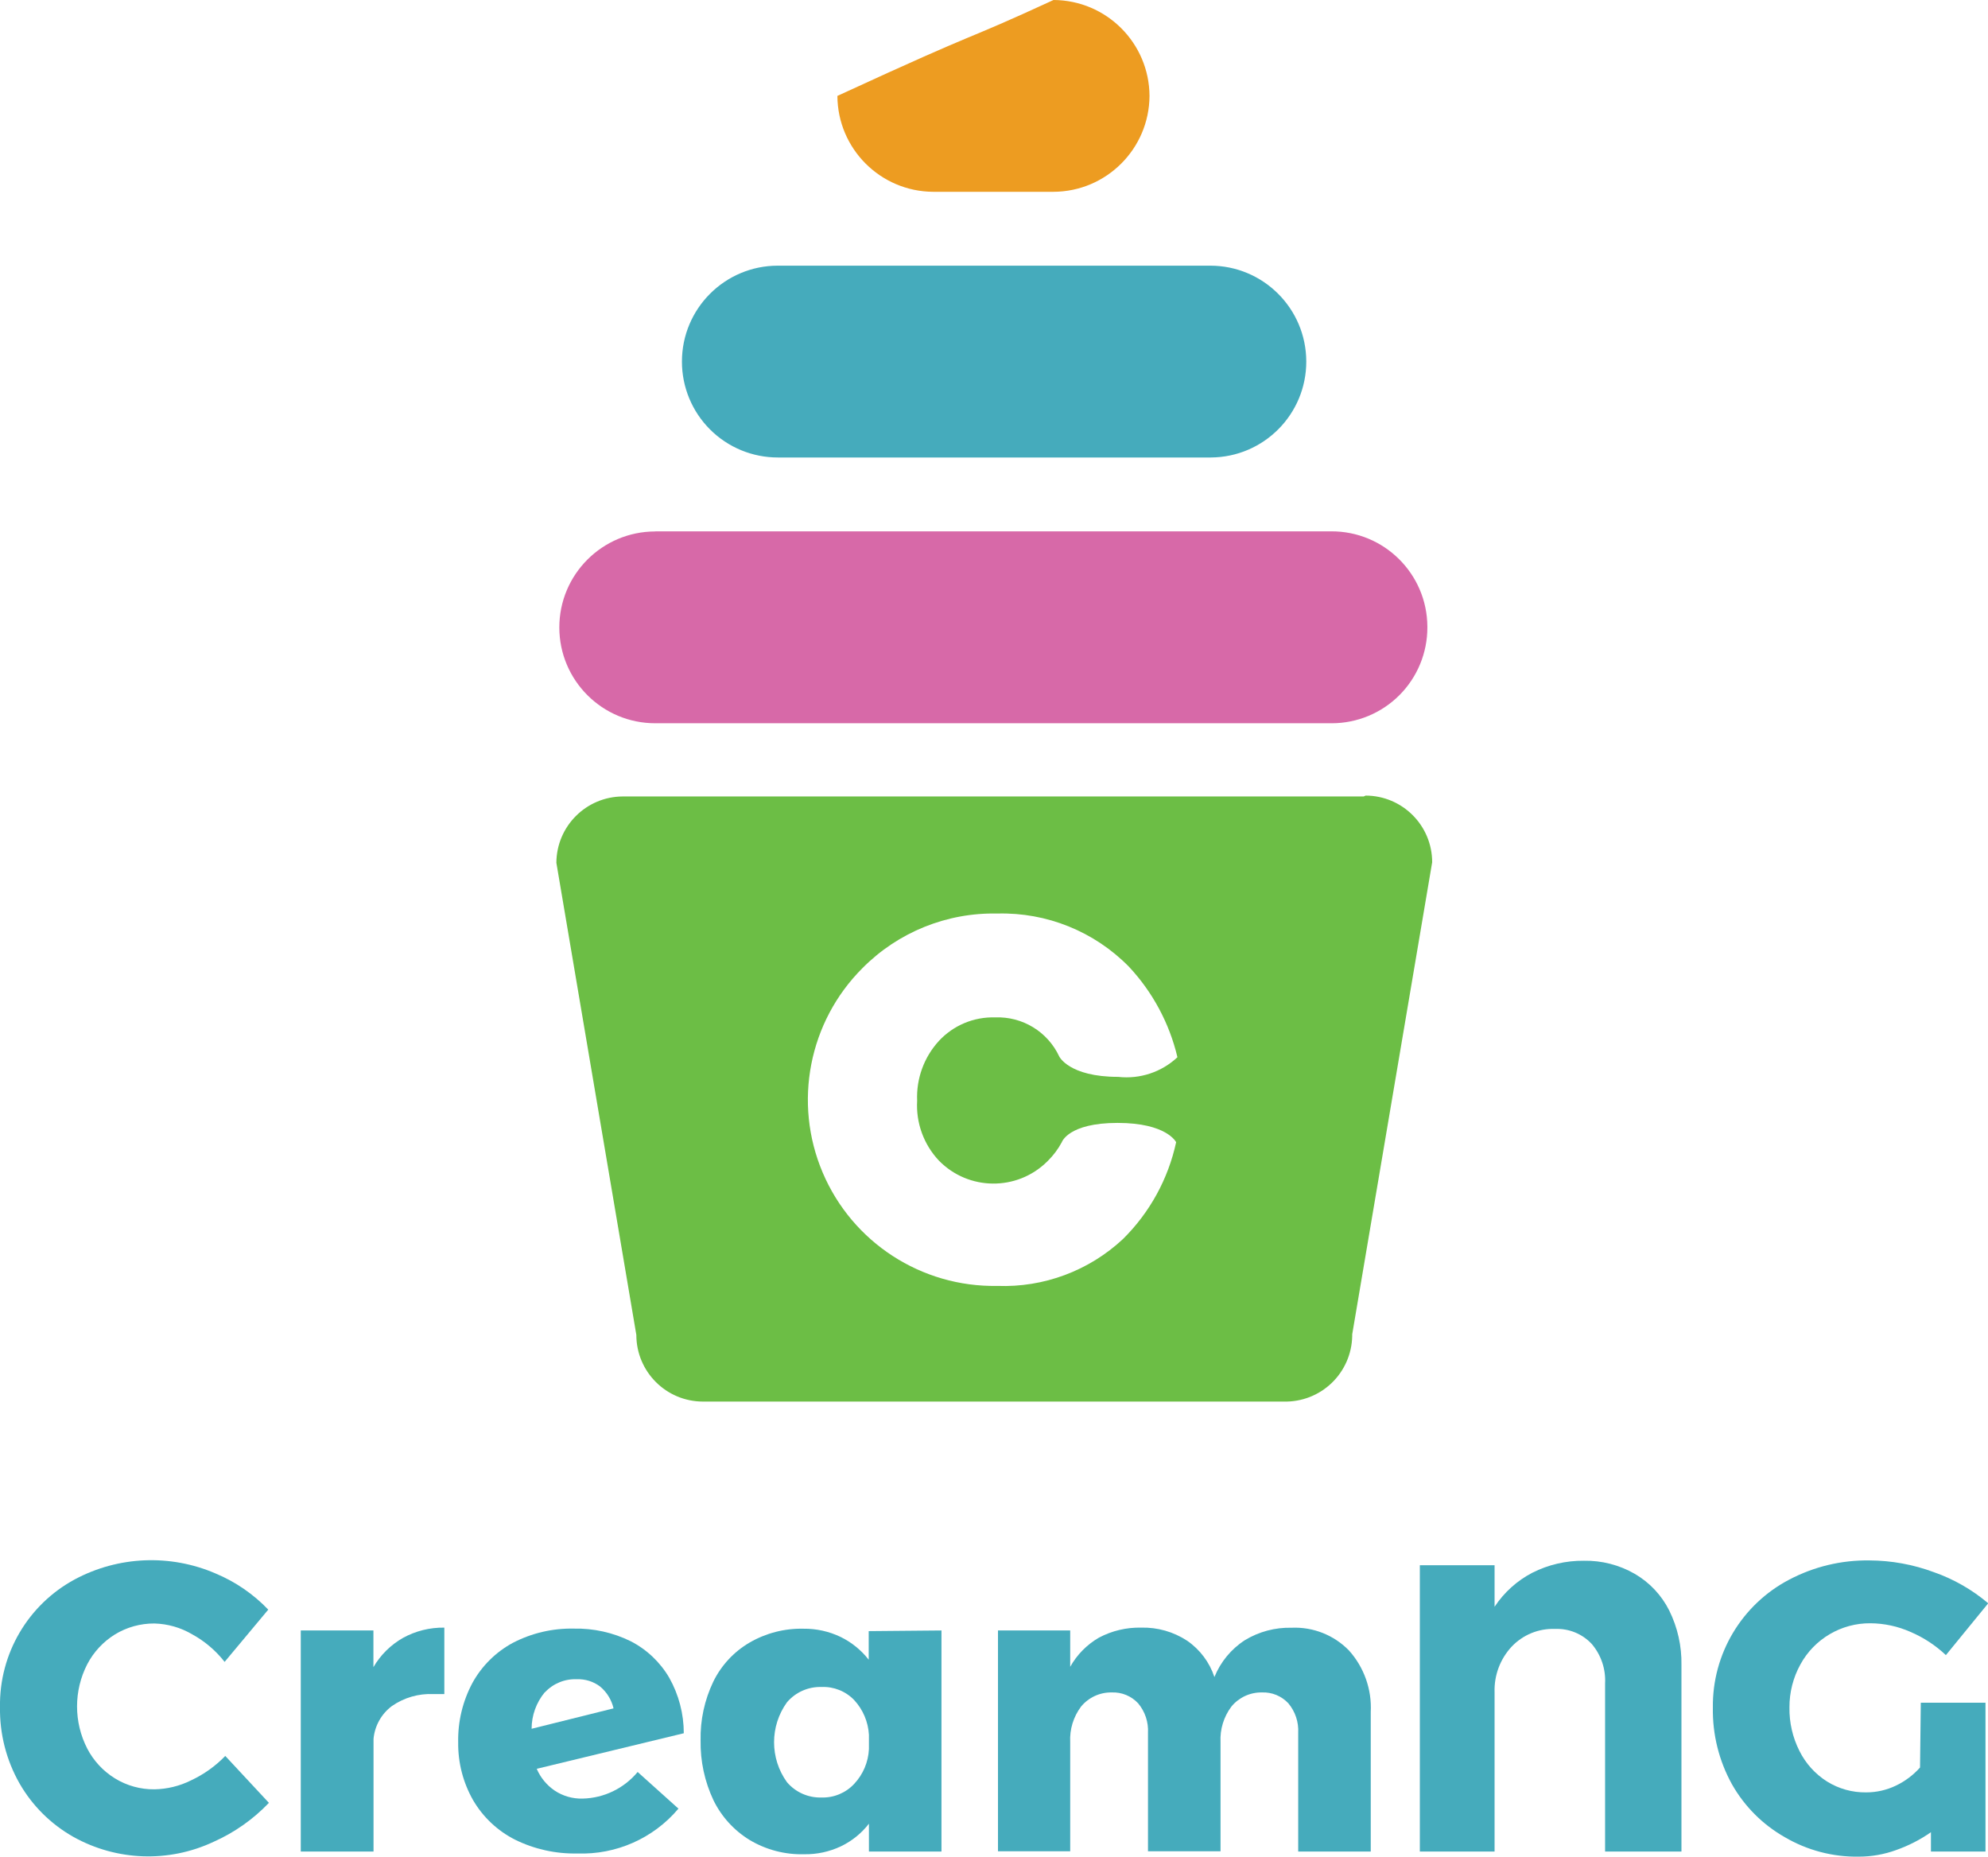
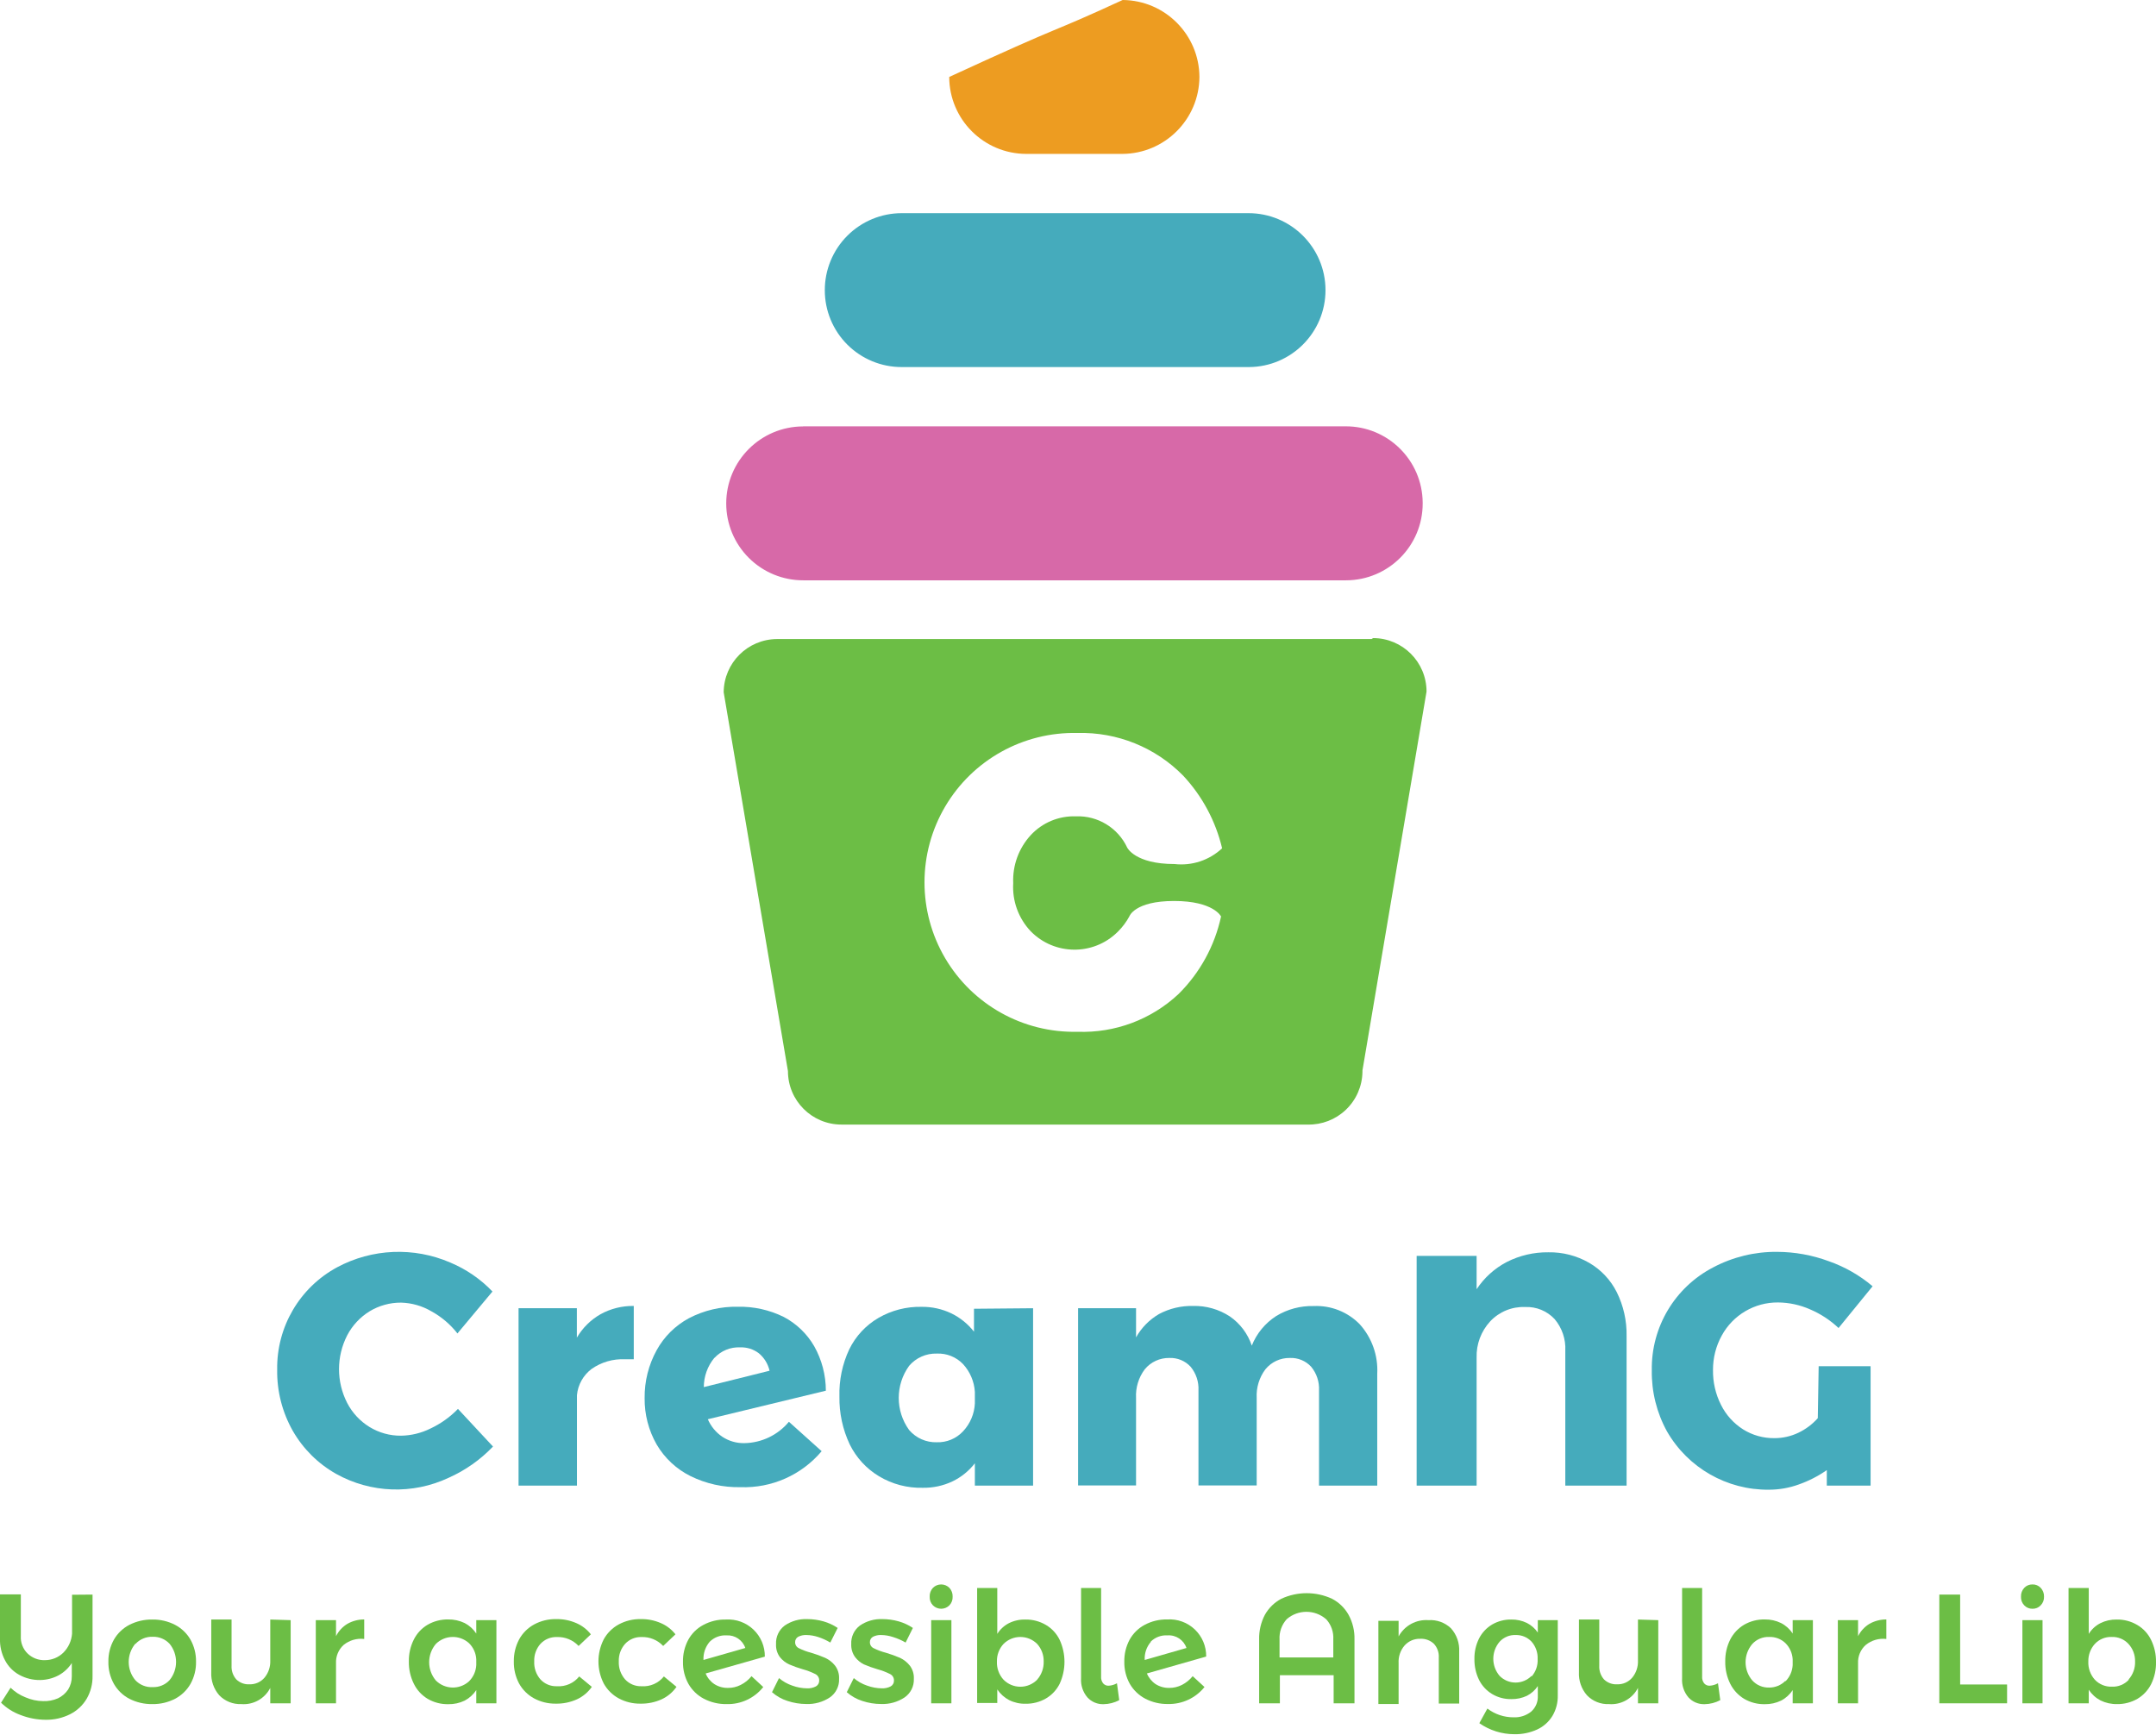
- <svg xmlns="http://www.w3.org/2000/svg" id="d8439961-3374-4dd3-b19c-fd4dceea816d" data-name="4a362d94-1bf9-4d70-aa78-5574b9b48daf" width="182.23" height="170.17" viewBox="0 0 182.23 170.17">
-   <path d="M60.08,48.7H122a8.78,8.78,0,0,1,8.84,8.72v.08h0a8.77,8.77,0,0,1-8.77,8.79h-62a8.79,8.79,0,0,1-8.8-8.78h0a8.8,8.8,0,0,1,8.78-8.8Z" style="fill:#d769a8" />
-   <path d="M71.3,24.35h39.64a8.8,8.8,0,0,1,8.8,8.78h0A8.79,8.79,0,0,1,111,41.93H71.3a8.78,8.78,0,0,1-8.79-8.79h0a8.79,8.79,0,0,1,8.79-8.79Z" style="fill:#45abbc" />
-   <path d="M96.55,17.58h-11a8.83,8.83,0,0,1-8.79-8.79h0C91.08,2.19,87.51,4.18,96.57,0h0a8.84,8.84,0,0,1,8.8,8.79h0A8.84,8.84,0,0,1,96.55,17.58Z" style="fill:#ed9c21" />
-   <path d="M125,73H57.08A6.11,6.11,0,0,0,51,79.08h0l7.33,43.27a6.11,6.11,0,0,0,6.11,6.11h53.25a6.12,6.12,0,0,0,6.26-6v-.16l7.33-43.27a6.11,6.11,0,0,0-6.1-6.11ZM102.5,98.7c-4.53,0-5.41-1.88-5.41-1.88a6.21,6.21,0,0,0-5.87-3.57,6.74,6.74,0,0,0-5.15,2.15,7.62,7.62,0,0,0-2,5.49,7.37,7.37,0,0,0,2,5.49,7,7,0,0,0,9.9.1.94.94,0,0,0,.1-.1,7.16,7.16,0,0,0,1.26-1.69s.58-1.77,5.11-1.77,5.37,1.77,5.37,1.77a17.74,17.74,0,0,1-4.87,8.87,16,16,0,0,1-11.52,4.3A17.06,17.06,0,0,1,79.06,88.73a16.89,16.89,0,0,1,12.36-5,16.29,16.29,0,0,1,12.06,4.87,18.32,18.32,0,0,1,4.45,8.3A6.82,6.82,0,0,1,102.5,98.7Z" style="fill:#6cbe45" />
-   <path d="M17.63,149.8a7.2,7.2,0,0,0-3.48-1,6.87,6.87,0,0,0-3.61,1A7.07,7.07,0,0,0,8,152.53a8.46,8.46,0,0,0,0,7.74A7,7,0,0,0,10.54,163a6.78,6.78,0,0,0,3.61,1,7.82,7.82,0,0,0,3.36-.82,10.6,10.6,0,0,0,3.14-2.24l4,4.3a16,16,0,0,1-5.07,3.57,14.08,14.08,0,0,1-12.85-.45,13.13,13.13,0,0,1-4.94-4.9,13.73,13.73,0,0,1-1.79-7,13.06,13.06,0,0,1,6.85-11.7,14.87,14.87,0,0,1,12.92-.54,14.32,14.32,0,0,1,4.82,3.31l-4,4.79A9.69,9.69,0,0,0,17.63,149.8Z" style="fill:#45abbc" />
-   <path d="M36.94,150.12a7.61,7.61,0,0,1,3.79-.94v6.09h-1a6.18,6.18,0,0,0-3.81,1.1,4.24,4.24,0,0,0-1.68,3V169.7H27.57V149.44h6.66v3.36A7.33,7.33,0,0,1,36.94,150.12Z" style="fill:#45abbc" />
-   <path d="M58.45,162.41l3.74,3.36a11.57,11.57,0,0,1-9.27,4.11,12.33,12.33,0,0,1-5.72-1.27A9.33,9.33,0,0,1,43.37,165,10.42,10.42,0,0,1,42,159.7a11.07,11.07,0,0,1,1.31-5.46A9.23,9.23,0,0,1,47,150.58a11.59,11.59,0,0,1,5.59-1.31,11.27,11.27,0,0,1,5.23,1.16,8.69,8.69,0,0,1,3.53,3.35,10.38,10.38,0,0,1,1.33,5.08L49.2,162.12a4.6,4.6,0,0,0,1.65,2,4.4,4.4,0,0,0,2.54.73A6.75,6.75,0,0,0,58.45,162.41Zm-8.51-7.31a5.26,5.26,0,0,0-1.21,3.35l7.51-1.87a3.69,3.69,0,0,0-1.23-2,3.32,3.32,0,0,0-2.13-.67,3.79,3.79,0,0,0-2.93,1.2Z" style="fill:#45abbc" />
-   <path d="M86.3,149.44V169.7H79.65v-2.55a7.15,7.15,0,0,1-2.56,2.07,7.57,7.57,0,0,1-3.38.73,9.25,9.25,0,0,1-5-1.31A8.79,8.79,0,0,1,65.4,165a12.35,12.35,0,0,1-1.18-5.48,11.91,11.91,0,0,1,1.16-5.38,8.43,8.43,0,0,1,3.33-3.59,9.42,9.42,0,0,1,4.94-1.27,7.67,7.67,0,0,1,3.4.75,7.38,7.38,0,0,1,2.58,2.09v-2.62Zm-8,14.06a5,5,0,0,0,1.35-3.18V159a5.11,5.11,0,0,0-1.35-3.18,3.92,3.92,0,0,0-3-1.2,4,4,0,0,0-3.16,1.4,6.26,6.26,0,0,0,0,7.33,4,4,0,0,0,3.16,1.4A3.93,3.93,0,0,0,78.3,163.5Z" style="fill:#45abbc" />
-   <path d="M123.65,151.27a7.84,7.84,0,0,1,2,5.65V169.7H119V158.83a3.89,3.89,0,0,0-.9-2.71,3.13,3.13,0,0,0-2.43-1,3.54,3.54,0,0,0-2.79,1.29,5,5,0,0,0-1,3.27v10h-6.65V158.83a3.89,3.89,0,0,0-.9-2.71,3.13,3.13,0,0,0-2.43-1,3.56,3.56,0,0,0-2.8,1.29,5,5,0,0,0-1,3.27v10H91.48V149.44H98.1v3.33a7.1,7.1,0,0,1,2.63-2.67,7.89,7.89,0,0,1,3.87-.92,7.33,7.33,0,0,1,4.22,1.2,6.54,6.54,0,0,1,2.5,3.33,7.27,7.27,0,0,1,2.79-3.38,7.88,7.88,0,0,1,4.28-1.14A6.92,6.92,0,0,1,123.65,151.27Z" style="fill:#45abbc" />
-   <path d="M149.85,144.25a8.06,8.06,0,0,1,3.16,3.36,10.83,10.83,0,0,1,1.12,5V169.7h-7V154.3a5.15,5.15,0,0,0-1.22-3.62,4.34,4.34,0,0,0-3.36-1.38,5.2,5.2,0,0,0-4,1.64,5.85,5.85,0,0,0-1.55,4.15V169.7h-6.85V143.46H137v3.81a9.27,9.27,0,0,1,3.46-3.12,10.24,10.24,0,0,1,4.73-1.1A9,9,0,0,1,149.85,144.25Z" style="fill:#45abbc" />
-   <path d="M176.07,156.06H182V169.7h-5v-1.77a13.26,13.26,0,0,1-3.2,1.64,10,10,0,0,1-3.42.6,13,13,0,0,1-6.77-1.78,12.84,12.84,0,0,1-4.86-4.87,14,14,0,0,1-1.74-7,13.06,13.06,0,0,1,7-11.74,15.3,15.3,0,0,1,7.35-1.76,17.15,17.15,0,0,1,5.89,1.07,15.75,15.75,0,0,1,5,2.86l-3.88,4.75a11,11,0,0,0-3.25-2.13,9.22,9.22,0,0,0-3.66-.79,7.25,7.25,0,0,0-6.43,3.78,8.06,8.06,0,0,0-1,3.93,8.54,8.54,0,0,0,.92,4,7,7,0,0,0,2.52,2.79,6.6,6.6,0,0,0,3.59,1,6.27,6.27,0,0,0,2.73-.62A7,7,0,0,0,176,162Z" style="fill:#45abbc" />
+ <svg xmlns="http://www.w3.org/2000/svg" id="ec6adf44-6aca-4076-a7cb-bf082699348f" data-name="d8439961-3374-4dd3-b19c-fd4dceea816d" width="246.26" height="198.1" viewBox="0 0 246.26 198.1">
+   <path d="M91.74,48.7h61.92a8.78,8.78,0,0,1,8.84,8.72h0v.08h0a8.77,8.77,0,0,1-8.75,8.79h-62a8.78,8.78,0,0,1-8.8-8.78h0a8.8,8.8,0,0,1,8.78-8.8Z" style="fill: #d769a8" />
+   <path d="M103,24.35H142.6a8.8,8.8,0,0,1,8.8,8.78h0a8.79,8.79,0,0,1-8.74,8.8H103a8.77,8.77,0,0,1-8.79-8.77v0h0A8.79,8.79,0,0,1,103,24.35Z" style="fill: #45abbc" />
+   <path d="M128.21,17.58h-11a8.82,8.82,0,0,1-8.79-8.79h0c14.32-6.6,10.75-4.61,19.81-8.79h0A8.84,8.84,0,0,1,137,8.79h0A8.85,8.85,0,0,1,128.21,17.58Z" style="fill: #ed9c21" />
+   <path d="M156.66,73H88.74a6.12,6.12,0,0,0-6.08,6.08h0L90,122.35a6.11,6.11,0,0,0,6.11,6.11h53.25a6.12,6.12,0,0,0,6.26-6v-.18L162.94,79a6.11,6.11,0,0,0-6.1-6.11Zm-22.5,25.7c-4.53,0-5.41-1.88-5.41-1.88a6.21,6.21,0,0,0-5.87-3.57,6.72,6.72,0,0,0-5.15,2.15,7.62,7.62,0,0,0-2,5.49,7.34,7.34,0,0,0,2,5.49,7,7,0,0,0,9.9.1h0a.94.94,0,0,0,.1-.1,7.44,7.44,0,0,0,1.26-1.69s.58-1.77,5.11-1.77,5.37,1.77,5.37,1.77a17.74,17.74,0,0,1-4.87,8.87,16,16,0,0,1-11.52,4.3,17.07,17.07,0,1,1,0-34.13,16.29,16.29,0,0,1,12.06,4.87,18.36,18.36,0,0,1,4.45,8.3A6.82,6.82,0,0,1,134.16,98.7Z" style="fill: #6cbe45" />
+   <path d="M49.29,149.8a7.23,7.23,0,0,0-3.48-1,6.87,6.87,0,0,0-3.61,1,7.09,7.09,0,0,0-2.54,2.73,8.46,8.46,0,0,0,0,7.74A7,7,0,0,0,42.2,163a6.76,6.76,0,0,0,3.61,1,7.85,7.85,0,0,0,3.36-.82,10.73,10.73,0,0,0,3.14-2.24l4,4.3a16,16,0,0,1-5.07,3.57,14.08,14.08,0,0,1-12.85-.45,13.13,13.13,0,0,1-4.94-4.9,13.73,13.73,0,0,1-1.79-7,13.06,13.06,0,0,1,6.85-11.7,14.87,14.87,0,0,1,12.92-.54,14.32,14.32,0,0,1,4.82,3.31l-4,4.79A9.69,9.69,0,0,0,49.29,149.8Z" style="fill: #45abbc" />
+   <path d="M68.6,150.12a7.61,7.61,0,0,1,3.79-.94v6.09h-1a6.15,6.15,0,0,0-3.81,1.1,4.24,4.24,0,0,0-1.68,3V169.7H59.23V149.44h6.66v3.36A7.33,7.33,0,0,1,68.6,150.12Z" style="fill: #45abbc" />
+   <path d="M90.11,162.41l3.74,3.36a11.57,11.57,0,0,1-9.27,4.11,12.33,12.33,0,0,1-5.72-1.27A9.26,9.26,0,0,1,75,165a10.45,10.45,0,0,1-1.37-5.3A11.07,11.07,0,0,1,75,154.24a9.16,9.16,0,0,1,3.69-3.66,11.56,11.56,0,0,1,5.59-1.31,11.3,11.3,0,0,1,5.23,1.16A8.69,8.69,0,0,1,93,153.78a10.38,10.38,0,0,1,1.33,5.08l-13.48,3.26a4.6,4.6,0,0,0,1.65,2,4.4,4.4,0,0,0,2.54.73A6.75,6.75,0,0,0,90.11,162.41ZM81.6,155.1a5.26,5.26,0,0,0-1.21,3.35l7.51-1.87a3.66,3.66,0,0,0-1.23-2,3.32,3.32,0,0,0-2.13-.67,3.76,3.76,0,0,0-2.93,1.2Z" style="fill: #45abbc" />
+   <path d="M118,149.44V169.7h-6.65v-2.55a7.15,7.15,0,0,1-2.56,2.07,7.6,7.6,0,0,1-3.38.73,9.25,9.25,0,0,1-5-1.31A8.74,8.74,0,0,1,97.06,165a12.35,12.35,0,0,1-1.18-5.48A11.91,11.91,0,0,1,97,154.14a8.43,8.43,0,0,1,3.33-3.59,9.42,9.42,0,0,1,4.94-1.27,7.67,7.67,0,0,1,3.4.75,7.38,7.38,0,0,1,2.58,2.09V149.5Zm-8,14.06a5,5,0,0,0,1.35-3.18V159a5.16,5.16,0,0,0-1.35-3.18,3.92,3.92,0,0,0-3-1.2,4,4,0,0,0-3.16,1.4,6.26,6.26,0,0,0,0,7.33,4,4,0,0,0,3.16,1.4A3.92,3.92,0,0,0,110,163.5Z" style="fill: #45abbc" />
+   <path d="M155.31,151.27a7.83,7.83,0,0,1,2,5.65V169.7h-6.65V158.83a3.94,3.94,0,0,0-.9-2.71,3.13,3.13,0,0,0-2.43-1,3.53,3.53,0,0,0-2.79,1.29,5,5,0,0,0-1,3.27v10h-6.65V158.83a3.94,3.94,0,0,0-.9-2.71,3.13,3.13,0,0,0-2.43-1,3.56,3.56,0,0,0-2.8,1.29,5,5,0,0,0-1,3.27v10h-6.62V149.44h6.62v3.33a7.1,7.1,0,0,1,2.63-2.67,7.89,7.89,0,0,1,3.87-.92,7.33,7.33,0,0,1,4.22,1.2,6.59,6.59,0,0,1,2.5,3.33,7.21,7.21,0,0,1,2.79-3.38,7.86,7.86,0,0,1,4.28-1.14A6.92,6.92,0,0,1,155.31,151.27Z" style="fill: #45abbc" />
+   <path d="M181.51,144.25a8.06,8.06,0,0,1,3.16,3.36,10.83,10.83,0,0,1,1.12,5V169.7h-7V154.3a5.19,5.19,0,0,0-1.22-3.62,4.35,4.35,0,0,0-3.36-1.38,5.2,5.2,0,0,0-4,1.64,5.85,5.85,0,0,0-1.55,4.15V169.7h-6.85V143.46h6.85v3.81a9.27,9.27,0,0,1,3.46-3.12,10.21,10.21,0,0,1,4.73-1.1A9,9,0,0,1,181.51,144.25Z" style="fill: #45abbc" />
+   <path d="M207.73,156.06h5.93V169.7h-5v-1.77a13.26,13.26,0,0,1-3.2,1.64,10,10,0,0,1-3.42.6,13.27,13.27,0,0,1-11.63-6.65,14,14,0,0,1-1.74-7,13,13,0,0,1,7-11.74A15.28,15.28,0,0,1,203,143a17.19,17.19,0,0,1,5.89,1.07,15.86,15.86,0,0,1,5,2.86L210,151.7a11,11,0,0,0-3.25-2.13,9.22,9.22,0,0,0-3.66-.79,7.25,7.25,0,0,0-6.43,3.78,8.06,8.06,0,0,0-1,3.93,8.54,8.54,0,0,0,.92,4,7,7,0,0,0,2.52,2.79,6.58,6.58,0,0,0,3.59,1,6.3,6.3,0,0,0,2.73-.62,7.06,7.06,0,0,0,2.21-1.66Z" style="fill: #45abbc" />
+   <g>
+     <path d="M10.57,182.15v9.29a5,5,0,0,1-.67,2.61A4.61,4.61,0,0,1,8,195.82a6,6,0,0,1-2.78.63,7.93,7.93,0,0,1-2.86-.54A6.24,6.24,0,0,1,.12,194.5l1.09-1.71a5.09,5.09,0,0,0,1.71,1.1,5.16,5.16,0,0,0,2,.43A3.85,3.85,0,0,0,6.62,194a2.92,2.92,0,0,0,1.16-1,2.8,2.8,0,0,0,.42-1.52v-1.51a4.18,4.18,0,0,1-1.54,1.42,4.61,4.61,0,0,1-2.08.52,4.8,4.8,0,0,1-2.38-.59,4,4,0,0,1-1.62-1.65A5,5,0,0,1,0,187.13v-5H2.38v4.75a2.58,2.58,0,0,0,.77,2,2.71,2.71,0,0,0,2,.76,3,3,0,0,0,2.08-.85,3.44,3.44,0,0,0,1-2.17v-4.45Z" style="fill: #6cbe45" />
+     <path d="M20,185.61a4.34,4.34,0,0,1,1.76,1.69,5,5,0,0,1,.63,2.51,5,5,0,0,1-.63,2.54,4.36,4.36,0,0,1-1.76,1.7,5.45,5.45,0,0,1-2.6.61,5.58,5.58,0,0,1-2.63-.61,4.36,4.36,0,0,1-1.76-1.7,5,5,0,0,1-.63-2.54,5,5,0,0,1,.63-2.51,4.34,4.34,0,0,1,1.76-1.69,5.58,5.58,0,0,1,2.63-.61A5.45,5.45,0,0,1,20,185.61Zm-4.55,2.16a3.25,3.25,0,0,0,0,4.15,2.53,2.53,0,0,0,2,.8,2.49,2.49,0,0,0,1.92-.8,3.28,3.28,0,0,0,0-4.15,2.53,2.53,0,0,0-1.92-.8A2.56,2.56,0,0,0,15.49,187.77Z" style="fill: #6cbe45" />
+     <path d="M33.2,185.07v9.5H30.87v-1.76a3.41,3.41,0,0,1-3.3,1.85,3.32,3.32,0,0,1-2.52-1,3.74,3.74,0,0,1-.92-2.66v-6h2.32v5.27a2.19,2.19,0,0,0,.54,1.57,2,2,0,0,0,1.5.56,2.17,2.17,0,0,0,1.74-.78,2.88,2.88,0,0,0,.64-1.93v-4.69Z" style="fill: #6cbe45" />
+     <path d="M39.68,185.49a3.86,3.86,0,0,1,1.92-.5v2.23a3.15,3.15,0,0,0-2.35.68,2.66,2.66,0,0,0-.87,2.09v4.58H36.07v-9.5h2.31v1.83A3.48,3.48,0,0,1,39.68,185.49Z" style="fill: #6cbe45" />
+     <path d="M56.7,185.07v9.5H54.4v-1.51a3.61,3.61,0,0,1-1.32,1.2,4.11,4.11,0,0,1-1.86.41,4.5,4.5,0,0,1-2.37-.61,4.11,4.11,0,0,1-1.58-1.72,5.5,5.5,0,0,1-.57-2.55,5.37,5.37,0,0,1,.57-2.51,4.09,4.09,0,0,1,1.58-1.69,4.56,4.56,0,0,1,2.35-.6,4.18,4.18,0,0,1,1.87.41,3.56,3.56,0,0,1,1.33,1.2v-1.53Zm-3.14,7a2.83,2.83,0,0,0,.84-1.86v-.67a2.79,2.79,0,0,0-.84-1.85,2.76,2.76,0,0,0-3.78.1,3.24,3.24,0,0,0,0,4.17,2.75,2.75,0,0,0,3.78.11Z" style="fill: #6cbe45" />
+     <path d="M63.61,187a2.44,2.44,0,0,0-1.88.78,2.85,2.85,0,0,0-.71,2,2.92,2.92,0,0,0,.71,2.06,2.44,2.44,0,0,0,1.88.78,3,3,0,0,0,2.55-1.12l1.44,1.19a4.26,4.26,0,0,1-1.69,1.42,5.64,5.64,0,0,1-2.43.5,5.1,5.1,0,0,1-2.49-.61,4.32,4.32,0,0,1-1.7-1.69,5.15,5.15,0,0,1-.6-2.51,5.21,5.21,0,0,1,.61-2.54,4.3,4.3,0,0,1,1.71-1.7,5.1,5.1,0,0,1,2.51-.61,5.51,5.51,0,0,1,2.31.46,4.24,4.24,0,0,1,1.66,1.28l-1.4,1.33A3.24,3.24,0,0,0,63.61,187Z" style="fill: #6cbe45" />
+     <path d="M73.27,187a2.44,2.44,0,0,0-1.87.78,2.85,2.85,0,0,0-.72,2,2.92,2.92,0,0,0,.72,2.06,2.44,2.44,0,0,0,1.87.78,3,3,0,0,0,2.56-1.12l1.44,1.19a4.26,4.26,0,0,1-1.69,1.42,5.64,5.64,0,0,1-2.43.5,5.1,5.1,0,0,1-2.49-.61,4.32,4.32,0,0,1-1.7-1.69,5.57,5.57,0,0,1,0-5.05,4.3,4.3,0,0,1,1.71-1.7,5.1,5.1,0,0,1,2.51-.61,5.51,5.51,0,0,1,2.31.46,4.24,4.24,0,0,1,1.66,1.28l-1.4,1.33A3.24,3.24,0,0,0,73.27,187Z" style="fill: #6cbe45" />
+     <path d="M84.6,192.47a3.72,3.72,0,0,0,1.24-1l1.34,1.24A5.16,5.16,0,0,1,83,194.66a5.43,5.43,0,0,1-2.6-.61,4.34,4.34,0,0,1-1.76-1.69,5,5,0,0,1-.63-2.53,5.12,5.12,0,0,1,.6-2.51,4.2,4.2,0,0,1,1.72-1.7,5.19,5.19,0,0,1,2.58-.62,4.19,4.19,0,0,1,4.45,4.24l-6.76,1.92a2.68,2.68,0,0,0,1,1.22,2.78,2.78,0,0,0,1.55.43A3.1,3.1,0,0,0,84.6,192.47Zm-3.54-4.93a3,3,0,0,0-.71,2.08l4.78-1.37A2.13,2.13,0,0,0,83,186.81,2.52,2.52,0,0,0,81.06,187.54Z" style="fill: #6cbe45" />
+     <path d="M93.46,187a4.4,4.4,0,0,0-1.36-.23,1.89,1.89,0,0,0-.93.2.69.69,0,0,0-.35.63.74.74,0,0,0,.44.68,7,7,0,0,0,1.37.51,13.74,13.74,0,0,1,1.63.59,3.11,3.11,0,0,1,1.11.87,2.3,2.3,0,0,1,.47,1.52,2.45,2.45,0,0,1-1.06,2.13,4.54,4.54,0,0,1-2.68.75,6.87,6.87,0,0,1-2.15-.35,4.91,4.91,0,0,1-1.77-1l.8-1.61a4.6,4.6,0,0,0,1.52.86,5.06,5.06,0,0,0,1.69.31,2,2,0,0,0,1-.22.73.73,0,0,0,.38-.67.8.8,0,0,0-.44-.74,7.68,7.68,0,0,0-1.44-.55,12.65,12.65,0,0,1-1.56-.56,2.87,2.87,0,0,1-1.05-.83,2.28,2.28,0,0,1-.44-1.47,2.49,2.49,0,0,1,1-2.14,4.26,4.26,0,0,1,2.56-.73,6.9,6.9,0,0,1,1.86.26,5.88,5.88,0,0,1,1.62.75l-.84,1.67A6.67,6.67,0,0,0,93.46,187Z" style="fill: #6cbe45" />
+     <path d="M102,187a4.4,4.4,0,0,0-1.36-.23,1.89,1.89,0,0,0-.93.2.69.69,0,0,0-.35.63.74.74,0,0,0,.44.68,7.22,7.22,0,0,0,1.37.51,14,14,0,0,1,1.64.59,3.17,3.17,0,0,1,1.1.87,2.3,2.3,0,0,1,.47,1.52,2.45,2.45,0,0,1-1.06,2.13,4.54,4.54,0,0,1-2.68.75,6.87,6.87,0,0,1-2.15-.35,5,5,0,0,1-1.77-1l.8-1.61a4.6,4.6,0,0,0,1.52.86,5.1,5.1,0,0,0,1.69.31,2,2,0,0,0,1-.22.73.73,0,0,0,.38-.67.8.8,0,0,0-.44-.74,7.68,7.68,0,0,0-1.44-.55,12.65,12.65,0,0,1-1.56-.56,2.87,2.87,0,0,1-1-.83,2.34,2.34,0,0,1-.44-1.47,2.49,2.49,0,0,1,1-2.14,4.26,4.26,0,0,1,2.56-.73,6.9,6.9,0,0,1,1.86.26,5.75,5.75,0,0,1,1.62.75l-.83,1.67A6.74,6.74,0,0,0,102,187Z" style="fill: #6cbe45" />
+     <path d="M108.44,181.38a1.39,1.39,0,0,1,.37,1,1.34,1.34,0,0,1-.37,1,1.33,1.33,0,0,1-1.88,0,1.34,1.34,0,0,1-.37-1,1.39,1.39,0,0,1,.37-1,1.33,1.33,0,0,1,1.88,0Zm-2.08,3.69h2.31v9.5h-2.31Z" style="fill: #6cbe45" />
+     <path d="M119.47,185.62a4,4,0,0,1,1.57,1.71,6,6,0,0,1,0,5,4,4,0,0,1-1.56,1.68,4.48,4.48,0,0,1-2.34.61,4,4,0,0,1-1.88-.42,3.66,3.66,0,0,1-1.35-1.22v1.55h-2.3V181.4h2.3v5.24a3.43,3.43,0,0,1,1.32-1.22,4,4,0,0,1,1.88-.42A4.48,4.48,0,0,1,119.47,185.62Zm-1,6.24a3,3,0,0,0,.74-2.07,2.9,2.9,0,0,0-.74-2,2.72,2.72,0,0,0-3.85,0,2.86,2.86,0,0,0-.75,2,2.9,2.9,0,0,0,.75,2.08,2.7,2.7,0,0,0,3.85,0Z" style="fill: #6cbe45" />
+     <path d="M126,192.29a.78.78,0,0,0,.64.27,2.2,2.2,0,0,0,.94-.28l.26,1.93a3.94,3.94,0,0,1-1.79.46,2.39,2.39,0,0,1-1.84-.77,3.07,3.07,0,0,1-.73-2.21V181.4h2.29v10.1A1.13,1.13,0,0,0,126,192.29Z" style="fill: #6cbe45" />
+     <path d="M135,192.47a3.79,3.79,0,0,0,1.23-1l1.35,1.24a5.2,5.2,0,0,1-4.17,1.94,5.43,5.43,0,0,1-2.6-.61,4.41,4.41,0,0,1-1.76-1.69,5,5,0,0,1-.63-2.53,5.12,5.12,0,0,1,.6-2.51,4.26,4.26,0,0,1,1.72-1.7,5.24,5.24,0,0,1,2.58-.62,4.18,4.18,0,0,1,4.45,4.24L131,191.16a2.75,2.75,0,0,0,1,1.22,2.79,2.79,0,0,0,1.56.43A3.16,3.16,0,0,0,135,192.47Zm-3.54-4.93a2.92,2.92,0,0,0-.71,2.08l4.77-1.37a2.13,2.13,0,0,0-2.17-1.44A2.5,2.5,0,0,0,131.42,187.54Z" style="fill: #6cbe45" />
+     <path d="M144.47,184.47a4.63,4.63,0,0,1,1.88-1.84,6.89,6.89,0,0,1,5.8,0,4.59,4.59,0,0,1,1.89,1.84,5.58,5.58,0,0,1,.67,2.8v7.3h-2.38v-3.21h-6.14v3.21h-2.37v-7.3A5.79,5.79,0,0,1,144.47,184.47Zm7,.49a3.43,3.43,0,0,0-4.5,0,3.19,3.19,0,0,0-.82,2.31v2.06h6.14v-2.06A3.15,3.15,0,0,0,151.51,185Z" style="fill: #6cbe45" />
+     <path d="M165.73,186a3.7,3.7,0,0,1,.94,2.67v5.93h-2.33v-5.26a2.14,2.14,0,0,0-.56-1.57,2.1,2.1,0,0,0-1.55-.57,2.3,2.3,0,0,0-1.81.78,2.84,2.84,0,0,0-.67,2v4.67h-2.31v-9.5h2.31v1.78a3.59,3.59,0,0,1,3.41-1.86A3.38,3.38,0,0,1,165.73,186Z" style="fill: #6cbe45" />
+     <path d="M177.93,185.07v8.59a4.4,4.4,0,0,1-.61,2.35,4,4,0,0,1-1.74,1.55,6,6,0,0,1-2.61.54,7,7,0,0,1-4-1.26l.92-1.67a4.9,4.9,0,0,0,3,1,3,3,0,0,0,2-.65,2.25,2.25,0,0,0,.76-1.8V192.6a3.3,3.3,0,0,1-1.24,1.11,4,4,0,0,1-1.78.38,4.13,4.13,0,0,1-2.2-.58,3.93,3.93,0,0,1-1.49-1.61,5.25,5.25,0,0,1-.53-2.39,5.06,5.06,0,0,1,.53-2.35,3.94,3.94,0,0,1,1.49-1.59,4.22,4.22,0,0,1,2.2-.57,3.9,3.9,0,0,1,1.77.39,3.32,3.32,0,0,1,1.25,1.1v-1.42Zm-3,6.45a2.78,2.78,0,0,0,.7-2,2.82,2.82,0,0,0-.7-2,2.39,2.39,0,0,0-1.82-.75,2.35,2.35,0,0,0-1.82.76,3,3,0,0,0,0,3.91,2.56,2.56,0,0,0,3.64,0Z" style="fill: #6cbe45" />
+     <path d="M189.41,185.07v9.5h-2.32v-1.76a3.41,3.41,0,0,1-3.3,1.85,3.29,3.29,0,0,1-2.52-1,3.74,3.74,0,0,1-.92-2.66v-6h2.32v5.27a2.19,2.19,0,0,0,.54,1.57,2,2,0,0,0,1.5.56,2.17,2.17,0,0,0,1.74-.78,2.88,2.88,0,0,0,.64-1.93v-4.69Z" style="fill: #6cbe45" />
+     <path d="M194.65,192.29a.78.78,0,0,0,.64.27,2.24,2.24,0,0,0,.94-.28l.26,1.93a3.94,3.94,0,0,1-1.79.46,2.39,2.39,0,0,1-1.84-.77,3.07,3.07,0,0,1-.73-2.21V181.4h2.29v10.1A1.13,1.13,0,0,0,194.65,192.29Z" style="fill: #6cbe45" />
+     <path d="M207.07,185.07v9.5h-2.31v-1.51a3.46,3.46,0,0,1-1.32,1.2,4.11,4.11,0,0,1-1.86.41,4.49,4.49,0,0,1-2.36-.61,4.2,4.2,0,0,1-1.59-1.72,5.5,5.5,0,0,1-.57-2.55,5.37,5.37,0,0,1,.57-2.51,4.18,4.18,0,0,1,1.59-1.69,4.54,4.54,0,0,1,2.35-.6,4.11,4.11,0,0,1,1.86.41,3.48,3.48,0,0,1,1.33,1.2v-1.53Zm-3.14,7a2.87,2.87,0,0,0,.83-1.86v-.67a2.82,2.82,0,0,0-.83-1.85,2.55,2.55,0,0,0-1.85-.7,2.48,2.48,0,0,0-1.93.8,3.21,3.21,0,0,0,0,4.17,2.49,2.49,0,0,0,1.93.81A2.55,2.55,0,0,0,203.93,192Z" style="fill: #6cbe45" />
+     <path d="M213.53,185.49a3.9,3.9,0,0,1,1.93-.5v2.23a3.14,3.14,0,0,0-2.35.68,2.63,2.63,0,0,0-.88,2.09v4.58h-2.31v-9.5h2.31v1.83A3.48,3.48,0,0,1,213.53,185.49Z" style="fill: #6cbe45" />
+     <path d="M221.51,182.15h2.38v10.27h5.36v2.15h-7.74Z" style="fill: #6cbe45" />
+     <path d="M233.09,181.38a1.4,1.4,0,0,1,.38,1,1.34,1.34,0,0,1-.38,1,1.23,1.23,0,0,1-.94.39,1.26,1.26,0,0,1-.94-.39,1.34,1.34,0,0,1-.37-1,1.39,1.39,0,0,1,.37-1,1.26,1.26,0,0,1,.94-.39A1.23,1.23,0,0,1,233.09,181.38ZM231,185.07h2.3v9.5H231Z" style="fill: #6cbe45" />
+     <path d="M244.12,185.62a4,4,0,0,1,1.58,1.71,5.54,5.54,0,0,1,.56,2.53,5.43,5.43,0,0,1-.55,2.51,4.09,4.09,0,0,1-1.56,1.68,4.53,4.53,0,0,1-2.34.61,4.11,4.11,0,0,1-1.89-.42,3.56,3.56,0,0,1-1.34-1.22v1.55h-2.31V181.4h2.31v5.24a3.36,3.36,0,0,1,1.32-1.22,4,4,0,0,1,1.87-.42A4.46,4.46,0,0,1,244.12,185.62Zm-1,6.24a2.93,2.93,0,0,0,.75-2.07,2.86,2.86,0,0,0-.75-2,2.47,2.47,0,0,0-1.91-.8,2.51,2.51,0,0,0-1.94.8,2.9,2.9,0,0,0-.74,2,2.94,2.94,0,0,0,.74,2.08,2.54,2.54,0,0,0,1.94.8A2.48,2.48,0,0,0,243.17,191.86Z" style="fill: #6cbe45" />
+   </g>
</svg>
